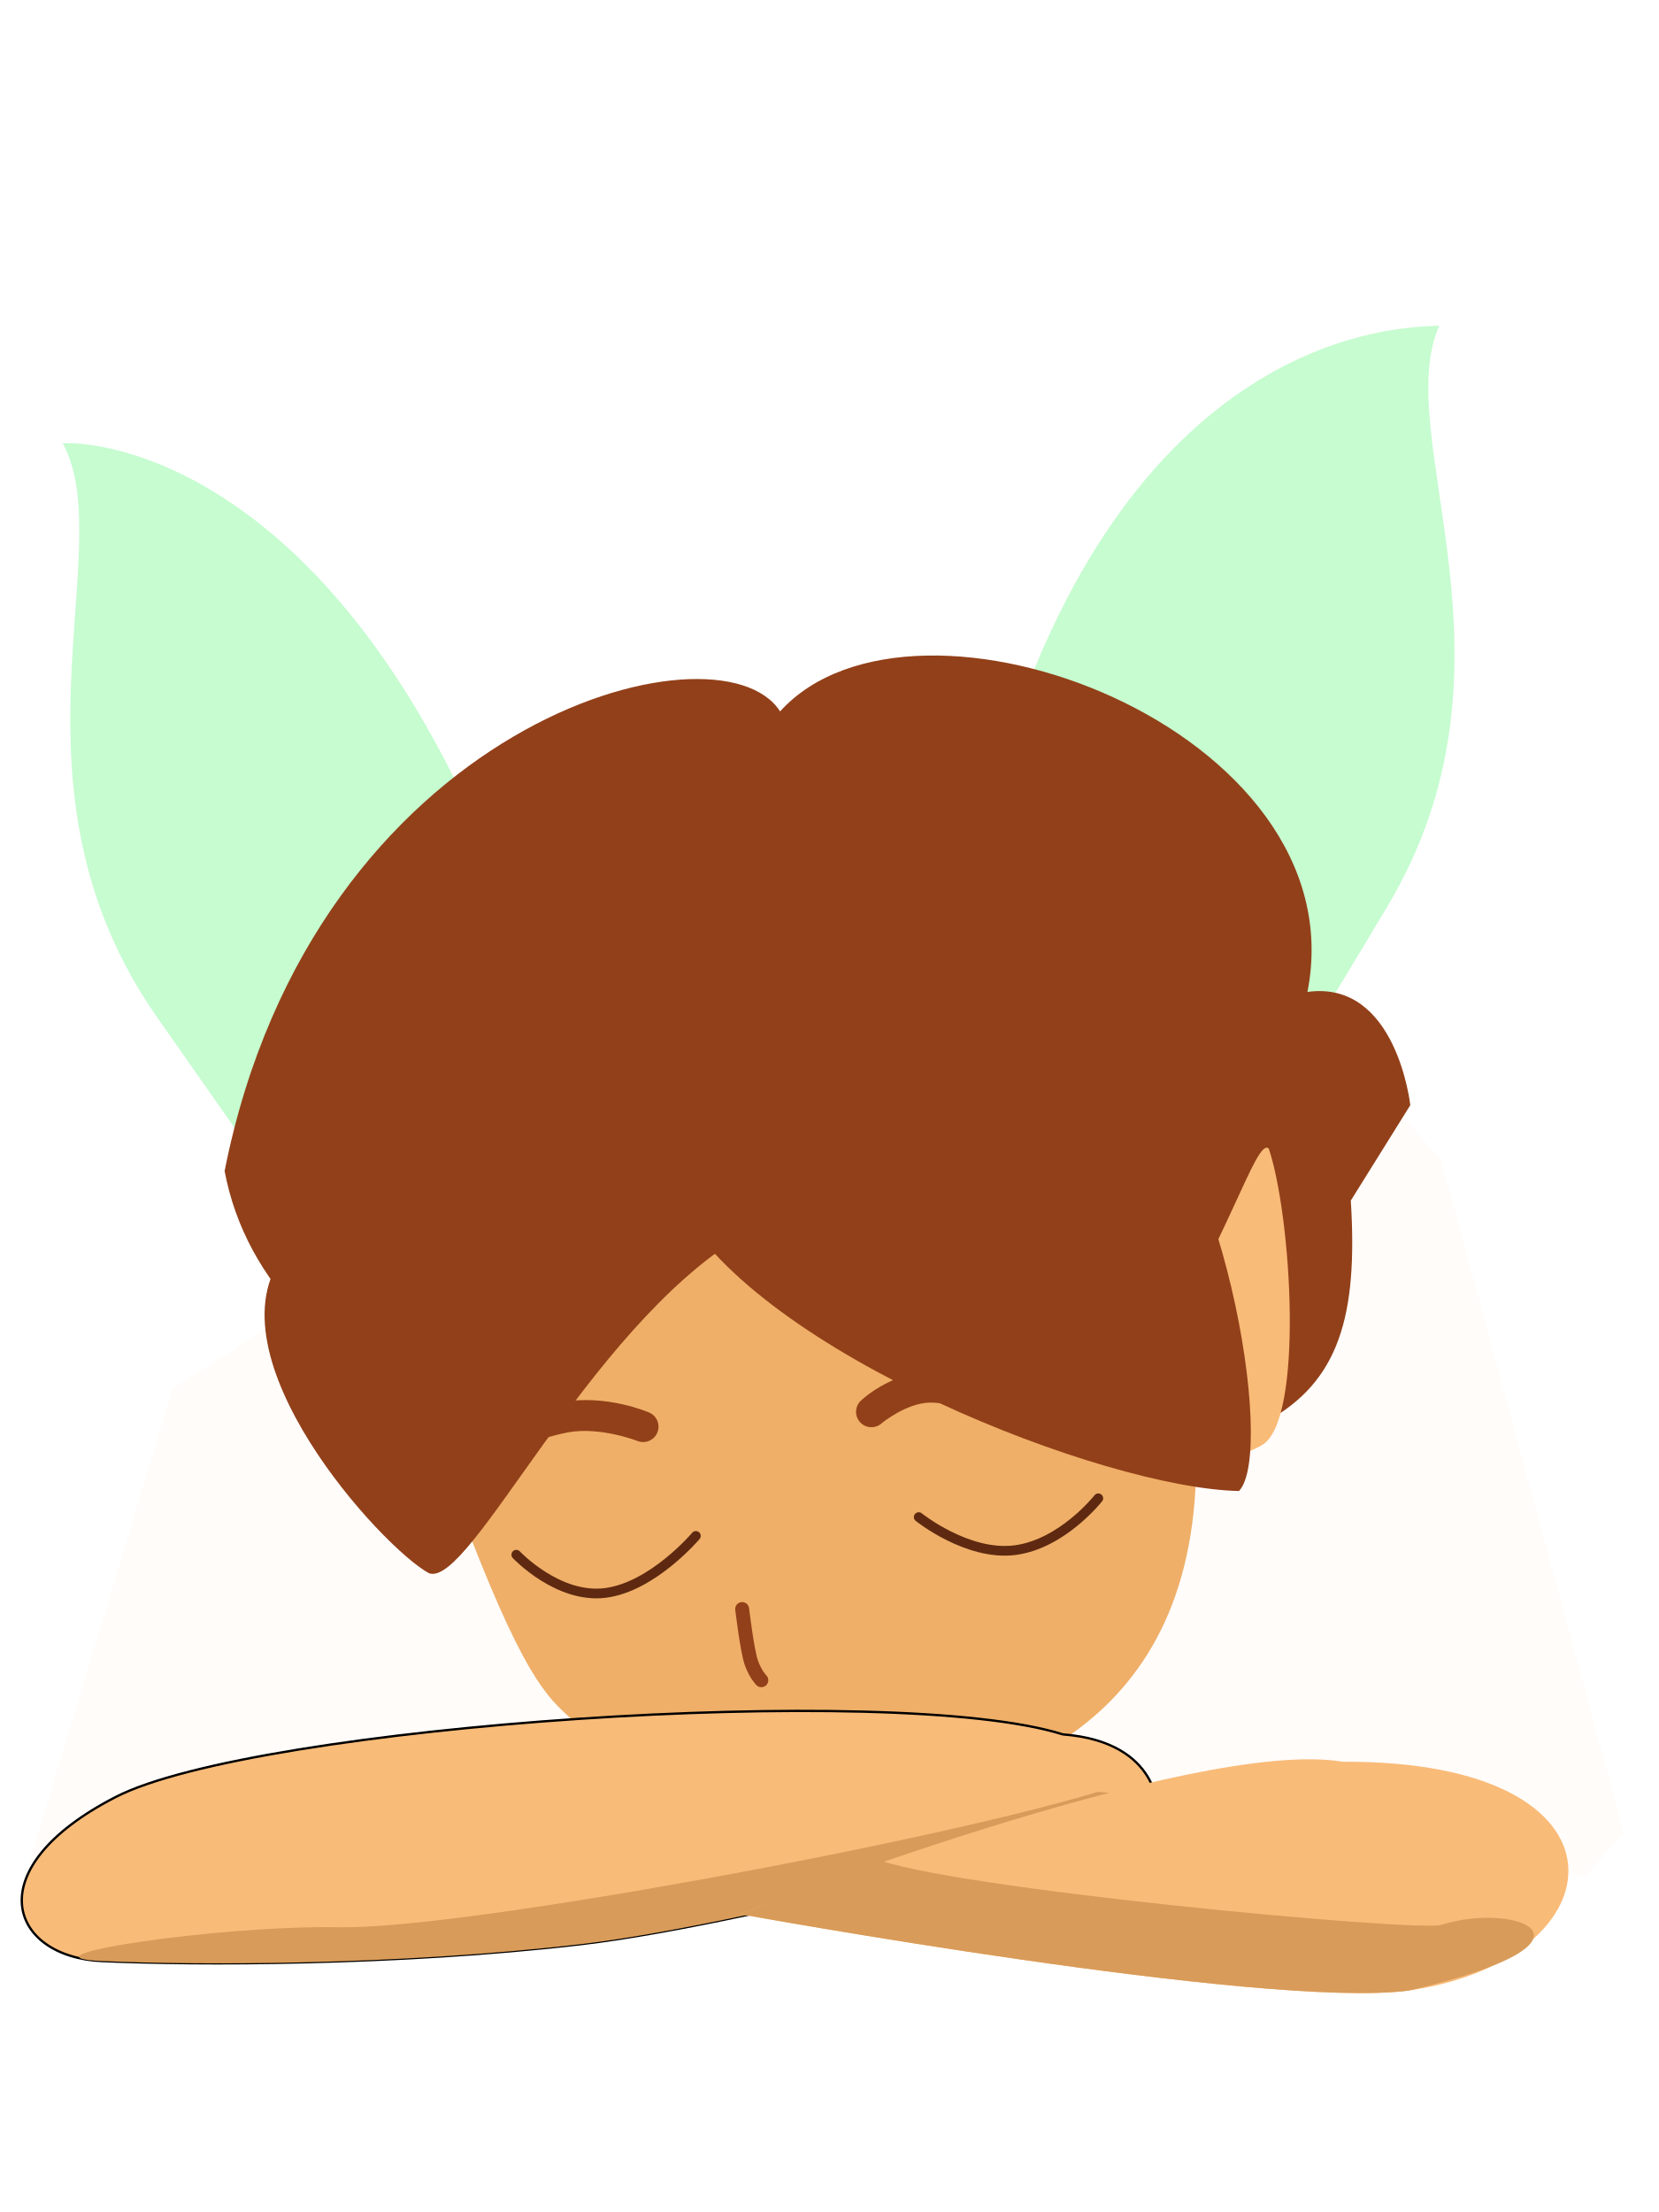
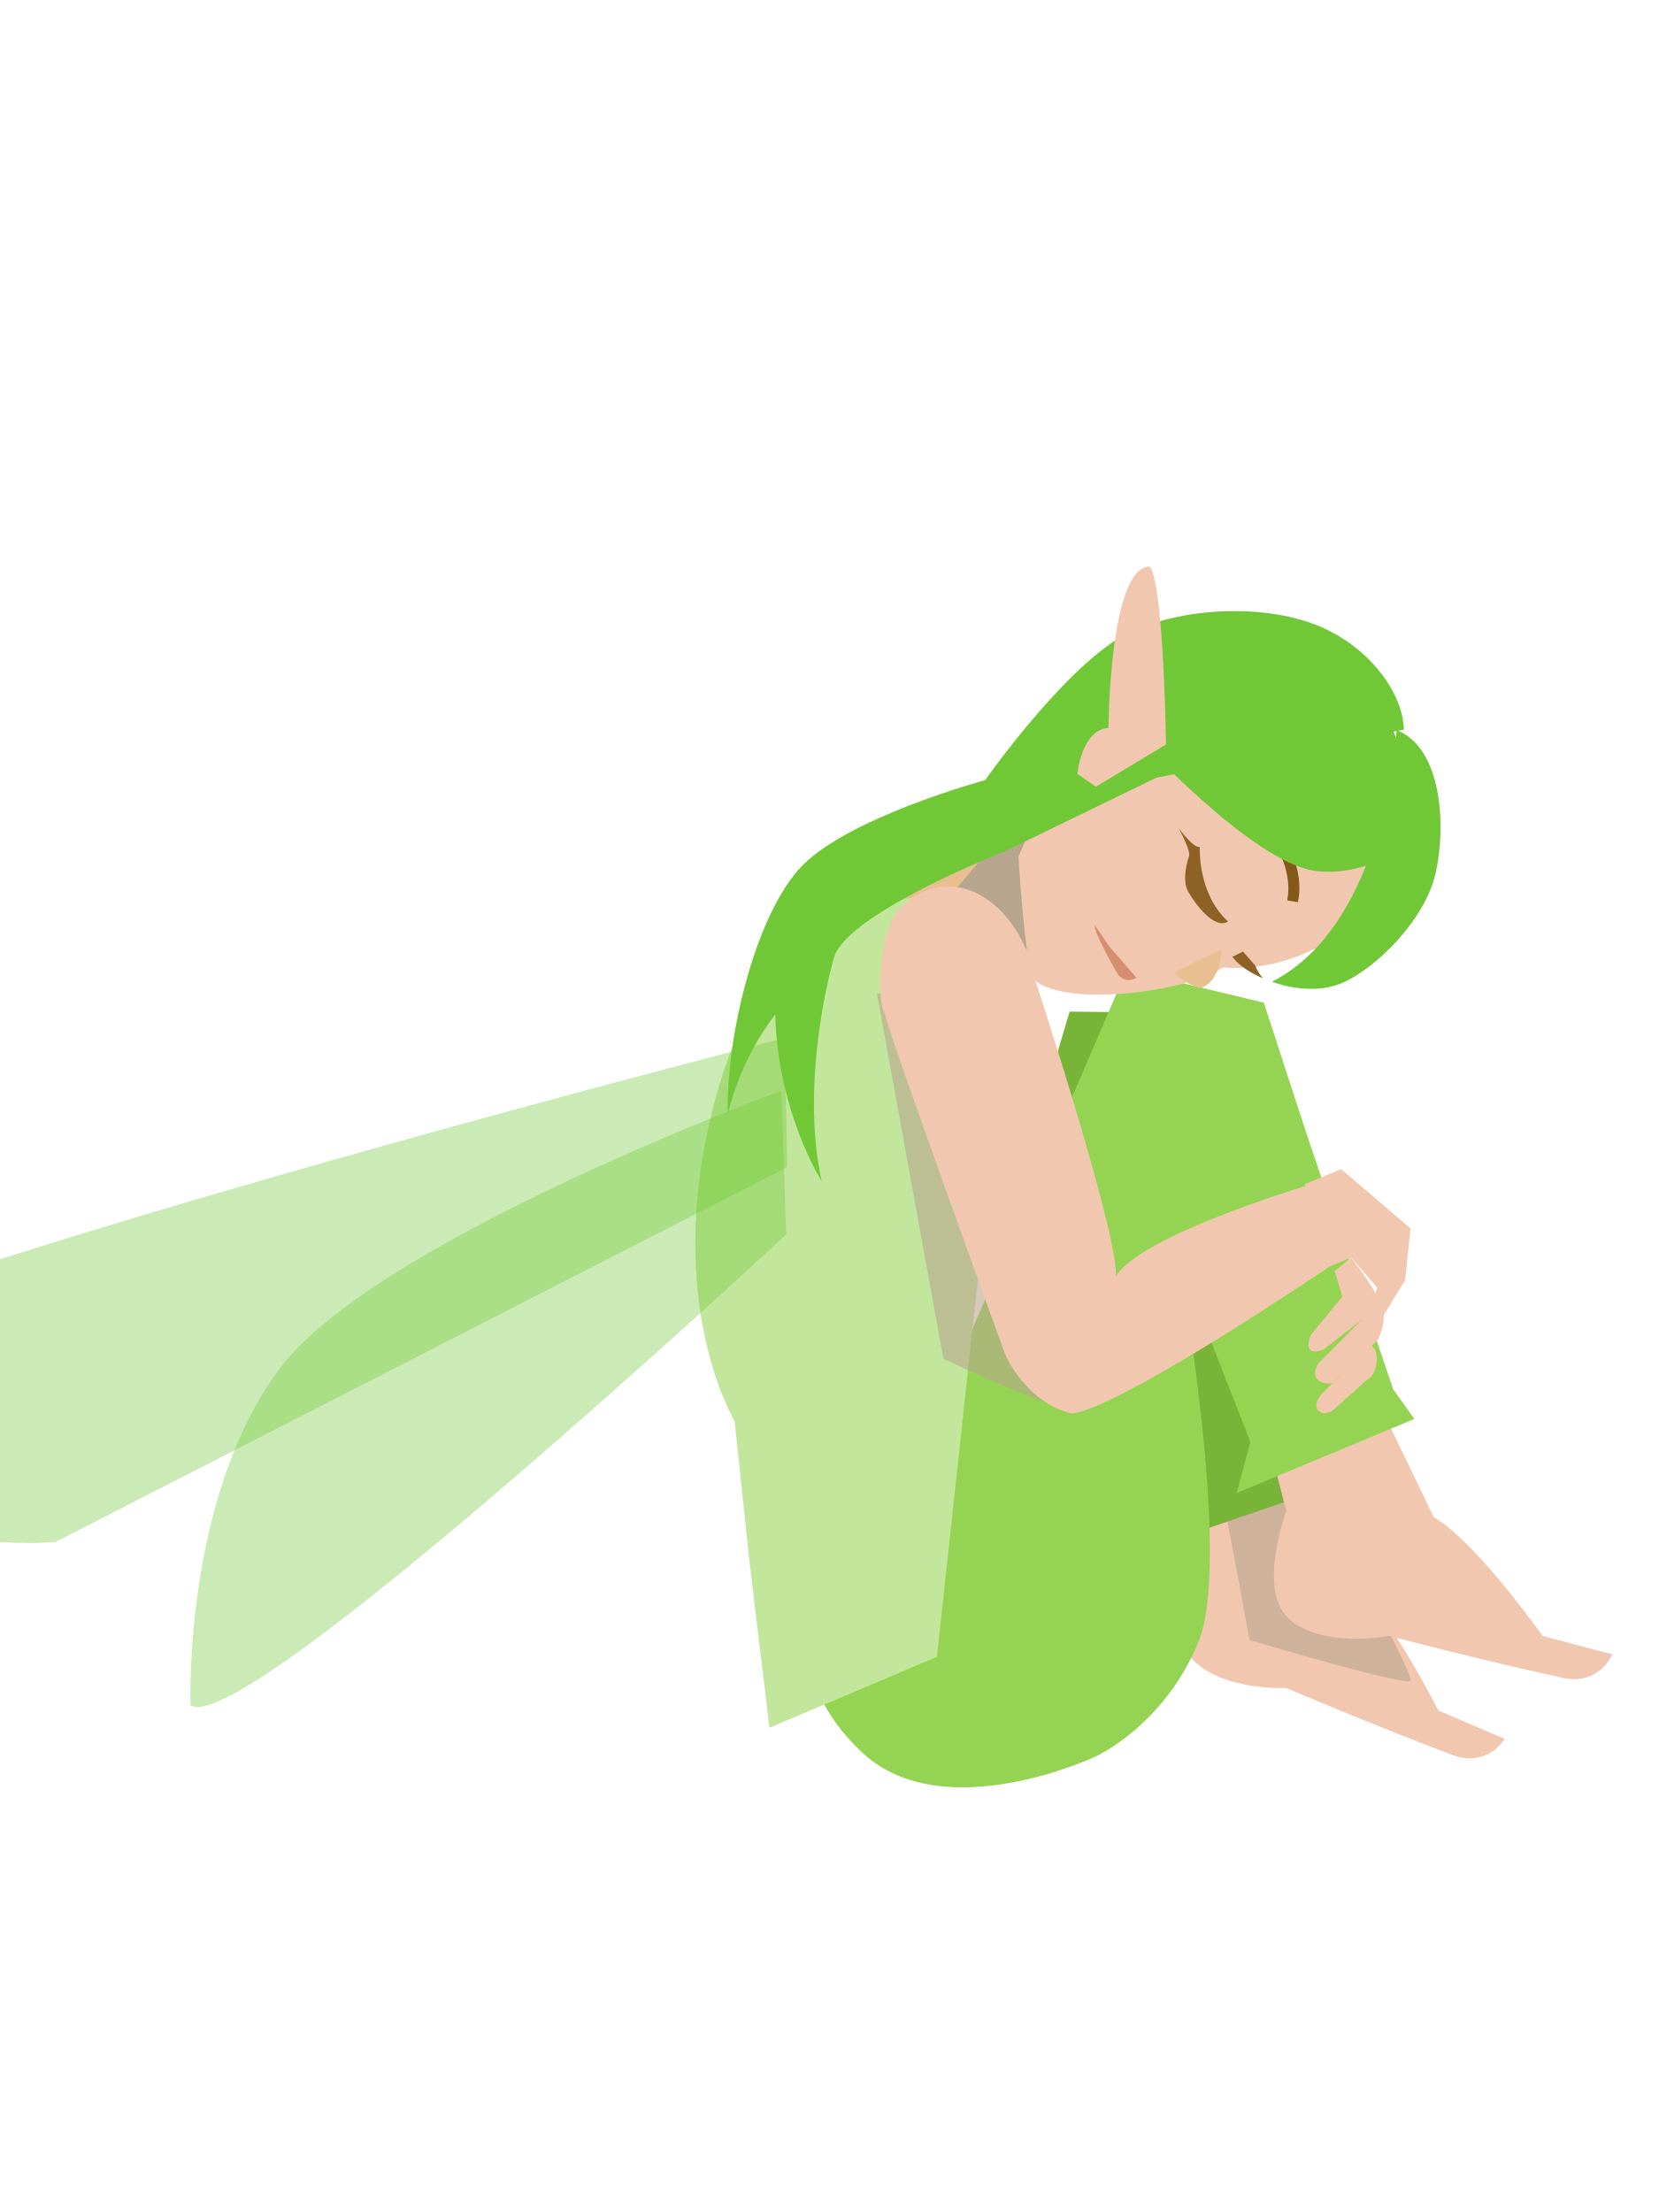
- <svg xmlns="http://www.w3.org/2000/svg" width="600" height="800" version="1.1" viewBox="0 0 158.8 211.7">
-   <path d="m6.478 42.4c-0.305 0.005-0.465 0.027-0.465 0.027 5.499 10.21-6.437 32.89 9.064 54.99 13.31 18.99 22.71 32.62 29.63 39.84l8.296-3.906 11.54-4.884c-4.395-10.55-9.368-25.57-16.73-44.22-15.88-40.2-38.39-41.88-41.33-41.84z" fill="#78f991" fill-opacity=".418" stroke-width=".202" />
-   <path d="m137.3 31.18c-2.942 0.181-28.54 0.146-41.37 41.42-6.467 20.8-8.223 40.56-10.89 51.42l4.675 1.204 15.34 3.185c6.492-7.539 15.23-20.63 27.78-41.72 13.81-23.2 0.209-44.92 4.93-55.52 0 0-0.162-0.01-0.466 0.008z" fill="#78f991" fill-opacity=".418" stroke-width=".202" />
-   <path d="m2.798 178.3 13.74-45.4 32.75-21.15 56.18-2.443 25.72-5.824 6.738 7.459 17.52 64.5-3.684 4.129-40.92-6.02z" fill="#fffcfa" />
-   <g fill="none" stroke-linecap="round" stroke-linejoin="round">
-     <circle r="0" stroke="#c53822" stroke-width="2.257" style="paint-order:stroke markers fill" />
-     <g stroke="#924019">
-       <circle r="0" stroke-width="1.288" style="paint-order:stroke markers fill" />
-       <circle transform="scale(1,-1)" r="0" stroke-width="3.595" style="paint-order:stroke markers fill" />
-       <circle transform="scale(1,-1)" r="0" stroke-width="3.595" style="paint-order:stroke markers fill" />
-     </g>
-     <circle transform="scale(1,-1)" r="0" stroke="#4d4320" stroke-width="4.378" style="paint-order:stroke markers fill" />
-     <circle transform="scale(1,-1)" r="0" stroke="#4d4320" stroke-width="3.52" style="paint-order:stroke markers fill" />
-   </g>
-   <path d="m129.3 114.9c1.371 22.05-7.155 25.28-47.74 27.47-25.61 1.378-56-8.588-60.06-30.3 8.551-43 47.34-53.16 53.17-43.99 12.9-14.24 55.41 1.732 50.48 26.85 8.538-1.172 9.844 10.84 9.844 10.84z" fill="#924019" stroke-width=".896" style="paint-order:stroke markers fill" />
-   <path d="m109.1 132.1c8.395-12.88 11.11-23.33 12.35-22.17 2.199 6.558 3.381 26.16-0.686 28.4-4.066 2.248-8.14 1.646-8.14 1.646" fill="#f9bb78" stroke-width=".896" />
-   <path d="m44.8 146.5c5.963 15.43 7.99 16.17 10.39 18.5 2.836 2.757 24.66 8.54 29.88 7.627 17.92-3.133 33.63-13.32 28.42-44.03-5.549-32.73-24.44-37.44-51.57-30.25-18.63 4.941-26.51 12.57-17.13 48.15z" fill="#efaf68" stroke-width=".896" style="paint-order:stroke markers fill" />
-   <g fill="#924019">
-     <path d="m41.11 150.6c-4.564-2.432-21.41-20.99-13.87-30.62 7.546-9.637 20.8-22.68 31.52-25.17 10.73-2.488 12.12 23.53 12.12 23.53-14.74 8.996-25.79 33.47-29.77 32.25z" stroke-width=".896" />
-     <path d="m118.6 142.7c3.578-3.733-1.597-34.41-11.77-41.21-10.17-6.804-30.16-7.955-41.14-6.976-10.97 0.981-0.741 20.75-0.741 20.75 7.704 14.26 40.72 27.18 53.64 27.44z" stroke-width=".896" />
-     <path d="m53.82 134.2c-4.011 0.746-9.044 3.118-9.044 3.118a1.47 1.47 0 0 0-0.719 1.951 1.47 1.47 0 0 0 1.951 0.719s5.046-2.281 8.349-2.896c3.073-0.572 6.641 0.813 6.641 0.813a1.47 1.47 0 0 0 1.922-0.796 1.47 1.47 0 0 0-0.796-1.922s-4.064-1.775-8.305-0.987z" color="#000000" color-rendering="auto" dominant-baseline="auto" image-rendering="auto" shape-rendering="auto" solid-color="#000000" stop-color="#000000" stroke-width=".734" style="font-feature-settings:normal;font-variant-alternates:normal;font-variant-caps:normal;font-variant-east-asian:normal;font-variant-ligatures:normal;font-variant-numeric:normal;font-variant-position:normal;font-variation-settings:normal;inline-size:0;isolation:auto;mix-blend-mode:normal;shape-margin:0;shape-padding:0;text-decoration-color:#000000;text-decoration-line:none;text-decoration-style:solid;text-indent:0;text-orientation:mixed;text-transform:none;white-space:normal" />
-     <path d="m88.94 131.3c-3.743 0.087-6.51 2.732-6.51 2.732a1.47 1.47 0 0 0-0.111 2.076 1.47 1.47 0 0 0 2.078 0.109s2.313-1.924 4.612-1.978c1.167-0.027 2.807 0.397 4.089 0.863 1.282 0.466 2.194 0.932 2.194 0.932a1.47 1.47 0 0 0 1.979-0.639 1.47 1.47 0 0 0-0.64-1.979s-1.072-0.548-2.528-1.078c-1.456-0.53-3.309-1.083-5.163-1.04z" color="#000000" color-rendering="auto" dominant-baseline="auto" image-rendering="auto" shape-rendering="auto" solid-color="#000000" stop-color="#000000" stroke-width=".734" style="font-feature-settings:normal;font-variant-alternates:normal;font-variant-caps:normal;font-variant-east-asian:normal;font-variant-ligatures:normal;font-variant-numeric:normal;font-variant-position:normal;font-variation-settings:normal;inline-size:0;isolation:auto;mix-blend-mode:normal;shape-margin:0;shape-padding:0;text-decoration-color:#000000;text-decoration-line:none;text-decoration-style:solid;text-indent:0;text-orientation:mixed;text-transform:none;white-space:normal" />
-   </g>
-   <g fill="none" stroke-linecap="round">
-     <path d="m87.94 145.2s4.656 3.744 9.201 3.166c4.545-0.578 7.988-4.966 7.988-4.966" stroke="#5e2910" stroke-width=".928" />
-     <path d="m49.42 148.8s3.98 4.237 8.525 3.659c4.545-0.578 8.664-5.459 8.664-5.459" stroke="#5e2910" stroke-width=".928" />
-     <path d="m71.04 154s0.481 4.038 0.884 5.158 0.952 1.658 0.952 1.658" stroke="#924019" stroke-width="1.332" />
-   </g>
-   <path d="m9.761 187.7c-8.84-0.401-12.03-8.852 1.319-15.71 13.35-6.857 74.46-11.08 90.65-5.993 9.474 0.739 9.101 7.487 9.101 7.487s-37.48 10.52-55.2 12.59c-17.73 2.068-37.03 2.023-45.87 1.622z" fill="#f9bb78" stroke="#000" stroke-width=".222px" />
-   <path d="m9.761 187.7c-8.84-0.401 11.12-3.456 22.75-3.239 11.63 0.217 56.38-8.061 72.57-12.96 9.474 0.739 5.749 1.984 5.749 1.984s-37.48 10.52-55.2 12.59c-17.73 2.068-37.03 2.023-45.87 1.622z" fill="#d89b59" />
-   <path d="m70.8 183.2s43.46-17 57.73-14.58c28.74-0.155 26.66 18.95 6.307 21.9-13.79 1.819-64.04-7.326-64.04-7.326z" fill="#f9bb78" />
-   <path d="m70.8 183.2c5.346-1.979 12.73-5.398 12.73-5.398 6.787 2.942 52.25 7.128 54.42 6.434 7.171-2.296 17.13 1.577-3.106 6.289-13.79 1.819-64.04-7.326-64.04-7.326z" fill="#d89b59" />
+ <svg xmlns="http://www.w3.org/2000/svg" width="600" height="800" version="1.1" viewBox="0 0 158.8 211.7" id="svg1123">
+   <defs id="defs1127" />
+   <path style="fill:#f2c7b0;fill-opacity:1;stroke:none;stroke-width:0.265px;stroke-linecap:butt;stroke-linejoin:miter;stroke-opacity:1" d="m 124.831,137.476 4.206,13.468 c 3.7,2.952 8.646,12.772 8.646,12.772 l 6.349,2.716 c 0,0 -1.75,2.973 -5.353,1.403 -6.994,-2.626 -15.543,-6.269 -15.543,-6.269 0,0 -6.342,0.283 -9.148,-2.905 -2.806,-3.188 1.171,-10.348 1.171,-10.348 l -1.294,-11.985 z" id="path2065-7" />
+   <path style="fill:#b7a68d;fill-opacity:0.594;stroke:none;stroke-width:0.265px;stroke-linecap:butt;stroke-linejoin:miter;stroke-opacity:1" d="m 116.201,138.663 3.41,18.305 c 0,0 15.171,4.539 15.416,3.881 0.245,-0.659 -6.937,-13.961 -6.937,-13.961 l -3.936,-16.125 z" id="path1679-5" />
+   <path style="font-variation-settings:normal;vector-effect:none;fill:#78b438;fill-opacity:1;stroke:none;stroke-width:0.265px;stroke-linecap:butt;stroke-linejoin:miter;stroke-miterlimit:4;stroke-dasharray:none;stroke-dashoffset:0;stroke-opacity:1;-inkscape-stroke:none;stop-color:#000000" d="m 113.268,147.078 14.189,-4.859 -6.822,-33.062 -6.736,-12.218 -11.513,-0.123 -3.832,12.875 z" id="path15559" />
+   <path style="fill:#f2c7b0;fill-opacity:1;stroke:none;stroke-width:0.265px;stroke-linecap:butt;stroke-linejoin:miter;stroke-opacity:1" d="m 131.114,132.493 6.125,12.71 c 4.091,2.381 10.416,11.375 10.416,11.375 l 6.678,1.761 c 0,0 -1.298,3.197 -5.091,2.169 -7.302,-1.578 -16.291,-3.935 -16.291,-3.935 0,0 -6.233,1.205 -9.474,-1.54 -3.241,-2.745 -0.35,-10.409 -0.35,-10.409 l -3.028,-11.668 z" id="path2065" />
+   <path style="fill:#95d452;fill-opacity:1;stroke:none;stroke-width:0.265px;stroke-linecap:butt;stroke-linejoin:miter;stroke-opacity:1" d="m 87.868,139.334 19.986,-46.523 13.121,3.146 4.059,12.467 8.329,24.555 2.027,2.824 -17.021,7.094 1.319,-4.899 -6.865,-17.537 c 0,0 5.179,28.68 1.891,36.694 -3.288,8.013 -9.854,10.966 -9.854,10.966 0,0 -14.525,6.868 -22.314,-0.364 -7.788,-7.233 -5.317,-15.849 -5.317,-15.849 z" id="path2030" />
+   <path style="fill:#f2c7b0;fill-opacity:1;stroke:none;stroke-width:0.265px;stroke-linecap:butt;stroke-linejoin:miter;stroke-opacity:1" d="m 124.899,113.329 3.482,-1.436 6.636,5.677 -0.517,4.944 -2.42,3.968 -0.917,-0.955 0.663,-2.294 -2.495,-2.877 -2.878,1.191 z" id="path19875" />
+   <path style="fill:#f2c7b0;fill-opacity:1;stroke:none;stroke-width:0.265px;stroke-linecap:butt;stroke-linejoin:miter;stroke-opacity:1" d="m 127.759,121.653 0.727,2.435 -3.012,3.673 c -0.742,1.916 0.537,1.688 1.277,1.361 l 3.631,-2.847 -4.181,4.201 c -0.929,1.454 0.288,2.093 1.308,1.897 l 4.372,-4.127 c 0,0 0.79,-1.426 0.52,-2.868 -0.27,-1.442 -3.077,-5.023 -3.077,-5.023 z" id="path19910" />
+   <path style="fill:#f2c7b0;fill-opacity:1;stroke:none;stroke-width:0.265px;stroke-linecap:butt;stroke-linejoin:miter;stroke-opacity:1" d="m 131.141,128.762 c 0.94,0.206 0.875,2.78 -0.324,3.319 l -3.363,3.006 c -1.131,0.526 -1.989,-0.307 -1.056,-1.553 z" id="path19912" />
+   <path style="fill:#e7bf91;fill-opacity:1;stroke:none;stroke-width:0.265px;stroke-linecap:butt;stroke-linejoin:miter;stroke-opacity:1" d="m 97.878,80.287 -19.811,8.937 17.513,7.802 5.852,-6.64 -0.29,-11.582 z" id="path20981" />
+   <path style="fill:#c2e69b;fill-opacity:1;stroke:none;stroke-width:0.265px;stroke-linecap:butt;stroke-linejoin:miter;stroke-opacity:1" d="m 89.071,85.591 -8.907,1.624 c 0,0 -8.627,3.473 -12.409,20.92 -3.782,17.447 2.561,27.869 2.561,27.869 l 1.439,13.598 1.896,15.765 16.034,-6.794 3.852,-35.567 4.602,-31.025 z" id="path1995" />
+   <path style="fill:#b7a68d;fill-opacity:0.594;stroke:none;stroke-width:0.265px;stroke-linecap:butt;stroke-linejoin:miter;stroke-opacity:1" d="m 83.946,95.111 6.355,34.93 c 0,0 10.571,4.976 10.816,4.317 0.245,-0.659 -3.47,-23.087 -3.47,-23.087 l -3.936,-16.125 z" id="path1679" />
+   <path style="fill:#b7a68d;fill-opacity:1;stroke:none;stroke-width:0.342px;stroke-linecap:butt;stroke-linejoin:miter;stroke-opacity:1" d="m 95.41,80.415 -5.056,6.074 4.23,5.201 6.067,-1.44 1.443,-12.091 z" id="path29071" />
+   <path style="fill:#f2c7b0;fill-opacity:1;stroke:none;stroke-width:0.342px;stroke-linecap:butt;stroke-linejoin:miter;stroke-opacity:1" d="m 101.463,72.878 7.979,-9.198 c 3.741,-1.77 21.483,-6.027 24.37,8.822 2.887,14.85 -9.049,20.776 -16.752,20.084 -3.522,2.385 -14.966,3.821 -18.026,1.227 -0.86,-0.474 -1.547,-11.831 -1.547,-11.831 z" id="path20983" />
+   <path style="fill:#8e6224;fill-opacity:1;stroke:none;stroke-width:0.342px;stroke-linecap:butt;stroke-linejoin:miter;stroke-opacity:1" d="m 117.545,88.183 c -2.942,-2.681 -2.701,-7.13 -2.701,-7.13 -0.598,0.151 -2.01,-1.789 -2.01,-1.789 0,0 1.277,2.359 0.951,2.745 0,0 -0.725,2.112 -0.065,3.296 0.66,1.184 2.54,3.727 3.825,2.878 z" id="path24564" />
+   <path style="fill:#71c837;fill-opacity:1;stroke:none;stroke-width:0.342px;stroke-linecap:butt;stroke-linejoin:miter;stroke-opacity:1" d="m 133.687,69.868 c 4.381,1.711 4.753,9.242 3.727,13.72 -1.026,4.478 -5.672,9.027 -8.84,10.44 -3.169,1.414 -6.818,-0.074 -6.818,-0.074 10.896,-5.56 11.932,-24.086 11.932,-24.086 z" id="path8301" />
+   <path style="fill:#e7bf91;fill-opacity:1;stroke:none;stroke-width:0.342px;stroke-linecap:butt;stroke-linejoin:miter;stroke-opacity:1" d="m 116.933,90.869 c 0,0 -0.037,3.038 -1.982,3.68 -1.551,-0.292 -2.564,-1.511 -2.564,-1.511 z" id="path10335" />
+   <path style="fill:#d58f6f;fill-opacity:1;stroke:none;stroke-width:0.342px;stroke-linecap:butt;stroke-linejoin:miter;stroke-opacity:1" d="m 108.78,93.564 -2.617,-3.015 -1.355,-2 c -0.206,0.582 2.196,4.706 2.196,4.706 0,0 0.669,0.968 1.776,0.31 z" id="path10617" />
+   <path style="font-variation-settings:normal;vector-effect:none;fill:#8e6224;fill-opacity:1;stroke:none;stroke-width:0.342px;stroke-linecap:butt;stroke-linejoin:miter;stroke-miterlimit:4;stroke-dasharray:none;stroke-dashoffset:0;stroke-opacity:1;-inkscape-stroke:none;stop-color:#000000" d="m 118.982,91.064 1.182,1.366 c 0,0 0.203,0.61 0.731,1.193 -1.071,-0.429 -2.285,-1.176 -2.935,-2.056 z" id="path13637" />
+   <path d="m 123.317,80.954 c -0.978,-1.794 -2.661,-3.373 -5.072,-3.915 l -0.27,0.939 c 2.063,0.461 3.512,1.813 4.388,3.419 0.876,1.606 1.14,3.469 0.842,4.767 l 1.029,0.178 c 0.357,-1.579 0.044,-3.598 -0.93,-5.394 z" color="#000000" fill="#845816" style="stroke-width:0.848;-inkscape-stroke:none" id="path71-7-2-5" />
+   <path style="fill:#71c837;fill-opacity:1;stroke:none;stroke-width:0.342px;stroke-linecap:butt;stroke-linejoin:miter;stroke-opacity:1" d="m 137.129,78.929 c 0,0 -5.092,5.213 -11.209,4.423 -6.117,-0.79 -17.322,-13.124 -17.322,-13.124 l -0.078,-3.122 23.615,-0.072 z" id="path4727" />
+   <path style="fill:#71c837;fill-opacity:1;stroke:none;stroke-width:0.342px;stroke-linecap:butt;stroke-linejoin:miter;stroke-opacity:1" d="m 134.38,69.822 c -0.083,-3.317 -2.947,-7.488 -7.553,-9.657 -4.606,-2.169 -12.181,-2.365 -18.17,0.091 -5.99,2.456 -14.359,14.403 -14.359,14.403 0,0 -13.62,3.676 -17.893,8.595 -4.272,4.919 -6.92,16.235 -6.734,23.319 1.429,-5.78 4.536,-9.47 4.536,-9.47 0.235,9.362 4.439,15.931 4.439,15.931 -2.169,-9.952 1.152,-21.286 1.152,-21.286 C 80.824,87.48 96.267,81.434 96.267,81.434 l 14.429,-7.014 z" id="path8925" />
+   <path style="fill:#f2c7b0;fill-opacity:1;stroke:none;stroke-width:0.342px;stroke-linecap:butt;stroke-linejoin:miter;stroke-opacity:1" d="m 111.613,71.245 c 0,0 -0.227,-15.616 -1.578,-17.04 -3.851,0.089 -3.931,15.456 -3.931,15.456 -2.582,0.155 -2.977,4.409 -2.977,4.409 l 1.775,1.219 z" id="path6083" />
+   <path id="path16006" style="font-variation-settings:normal;vector-effect:none;fill:#6fc835;fill-opacity:0.361;stroke:none;stroke-width:1px;stroke-linecap:butt;stroke-linejoin:miter;stroke-miterlimit:4;stroke-dasharray:none;stroke-dashoffset:0;stroke-opacity:1;-inkscape-stroke:none;stop-color:#000000" d="M 283.832 375.379 C 283.832 375.379 119.328 417.402 0 455.422 L 0 557.674 C 6.658 558.177 13.369 558.218 20.072 557.684 L 284.732 422.086 L 283.832 375.379 z " transform="matrix(0.2646667,0,0,0.2646667,0,-0.01666667)" />
+   <path style="font-variation-settings:normal;vector-effect:none;fill:#6fc835;fill-opacity:0.361;stroke:none;stroke-width:0.265px;stroke-linecap:butt;stroke-linejoin:miter;stroke-miterlimit:4;stroke-dasharray:none;stroke-dashoffset:0;stroke-opacity:1;-inkscape-stroke:none;stop-color:#000000" d="m 74.803,104.377 0.444,13.769 c 0,0 -52.057,48.495 -57.014,45.057 0,0 -0.706,-19.951 8.578,-32.266 9.284,-12.315 47.992,-26.56 47.992,-26.56 z" id="path16250" />
+   <path style="font-variation-settings:normal;opacity:1;vector-effect:none;fill:#f2c7b0;fill-opacity:1;stroke:none;stroke-width:0.265px;stroke-linecap:butt;stroke-linejoin:miter;stroke-miterlimit:4;stroke-dasharray:none;stroke-dashoffset:0;stroke-opacity:1;-inkscape-stroke:none;stop-color:#000000;stop-opacity:1" d="m 84.692,96.992 c -0.691,-0.779 -0.866,-8.087 1.801,-10.407 5.168,-4.496 11.233,0.344 12.467,6.804 0,0 8.274,25.201 7.832,28.796 2.474,-4.178 19.863,-9.19 19.863,-9.19 l 2.78,6.763 c 0,0 -21.688,14.859 -26.802,15.535 -4.44,-1.015 -6.404,-5.634 -6.404,-5.634 0,0 -10.931,-30.01 -11.538,-32.667 z" id="path18371" />
</svg>
